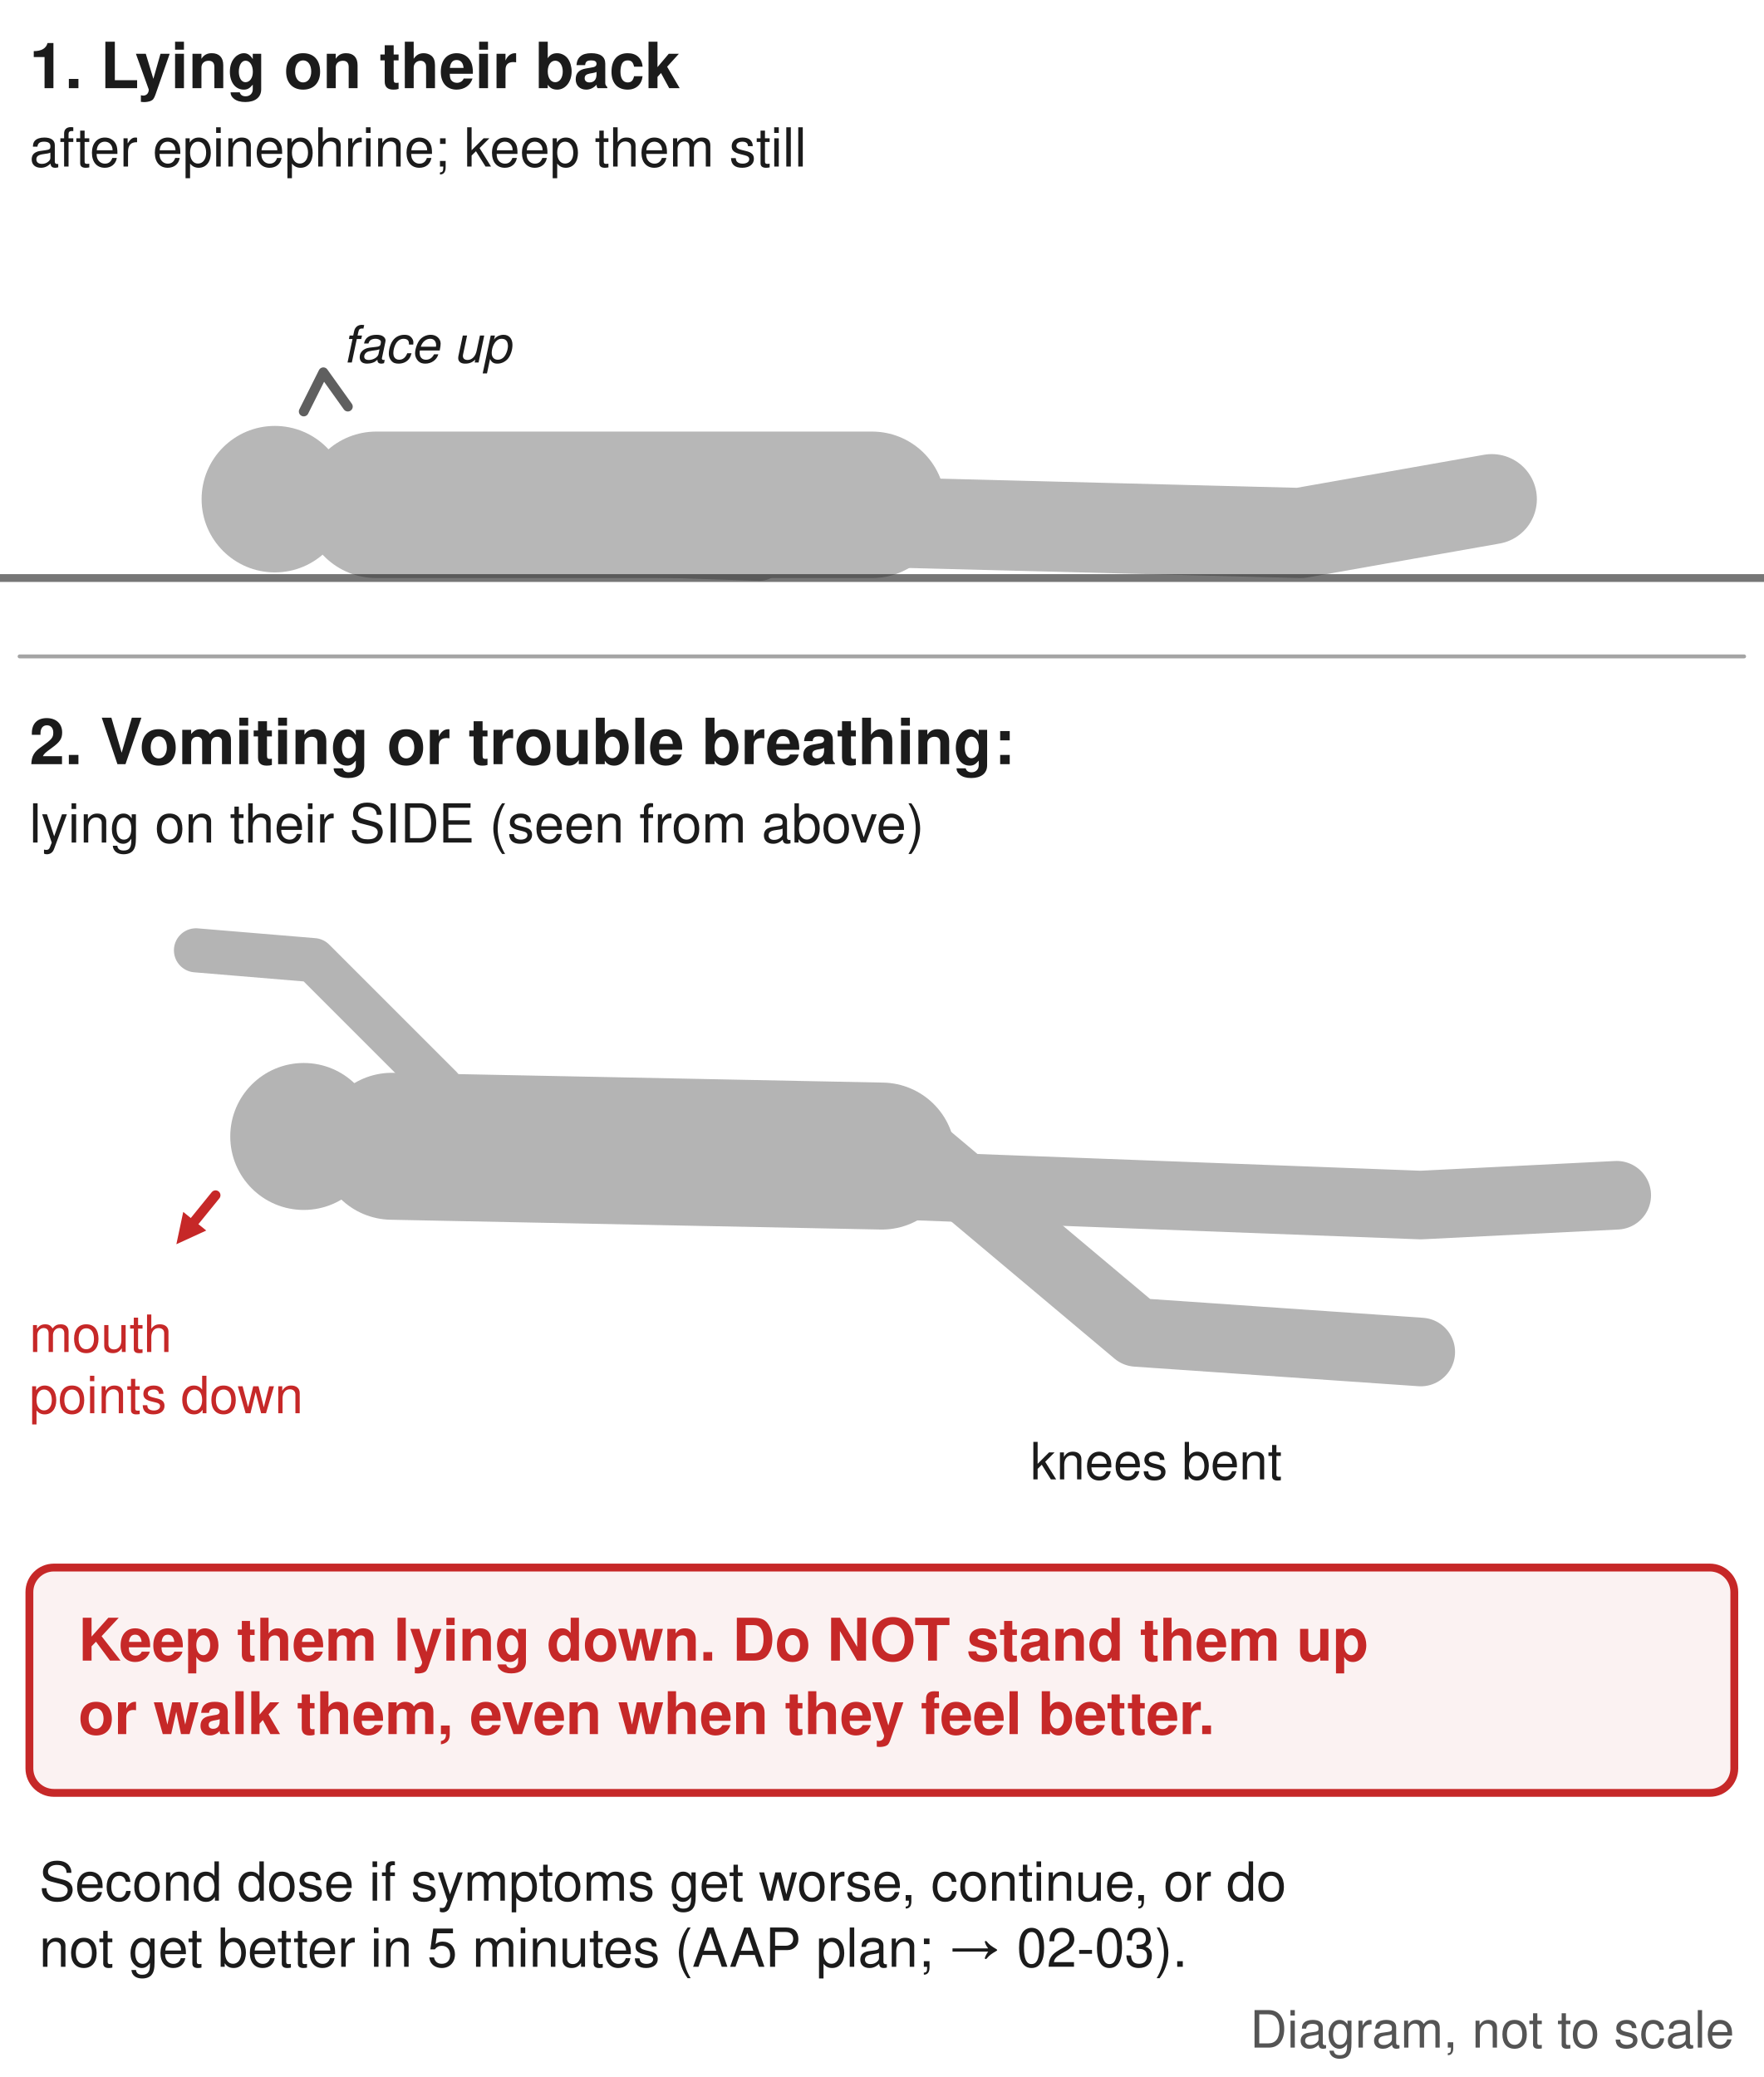
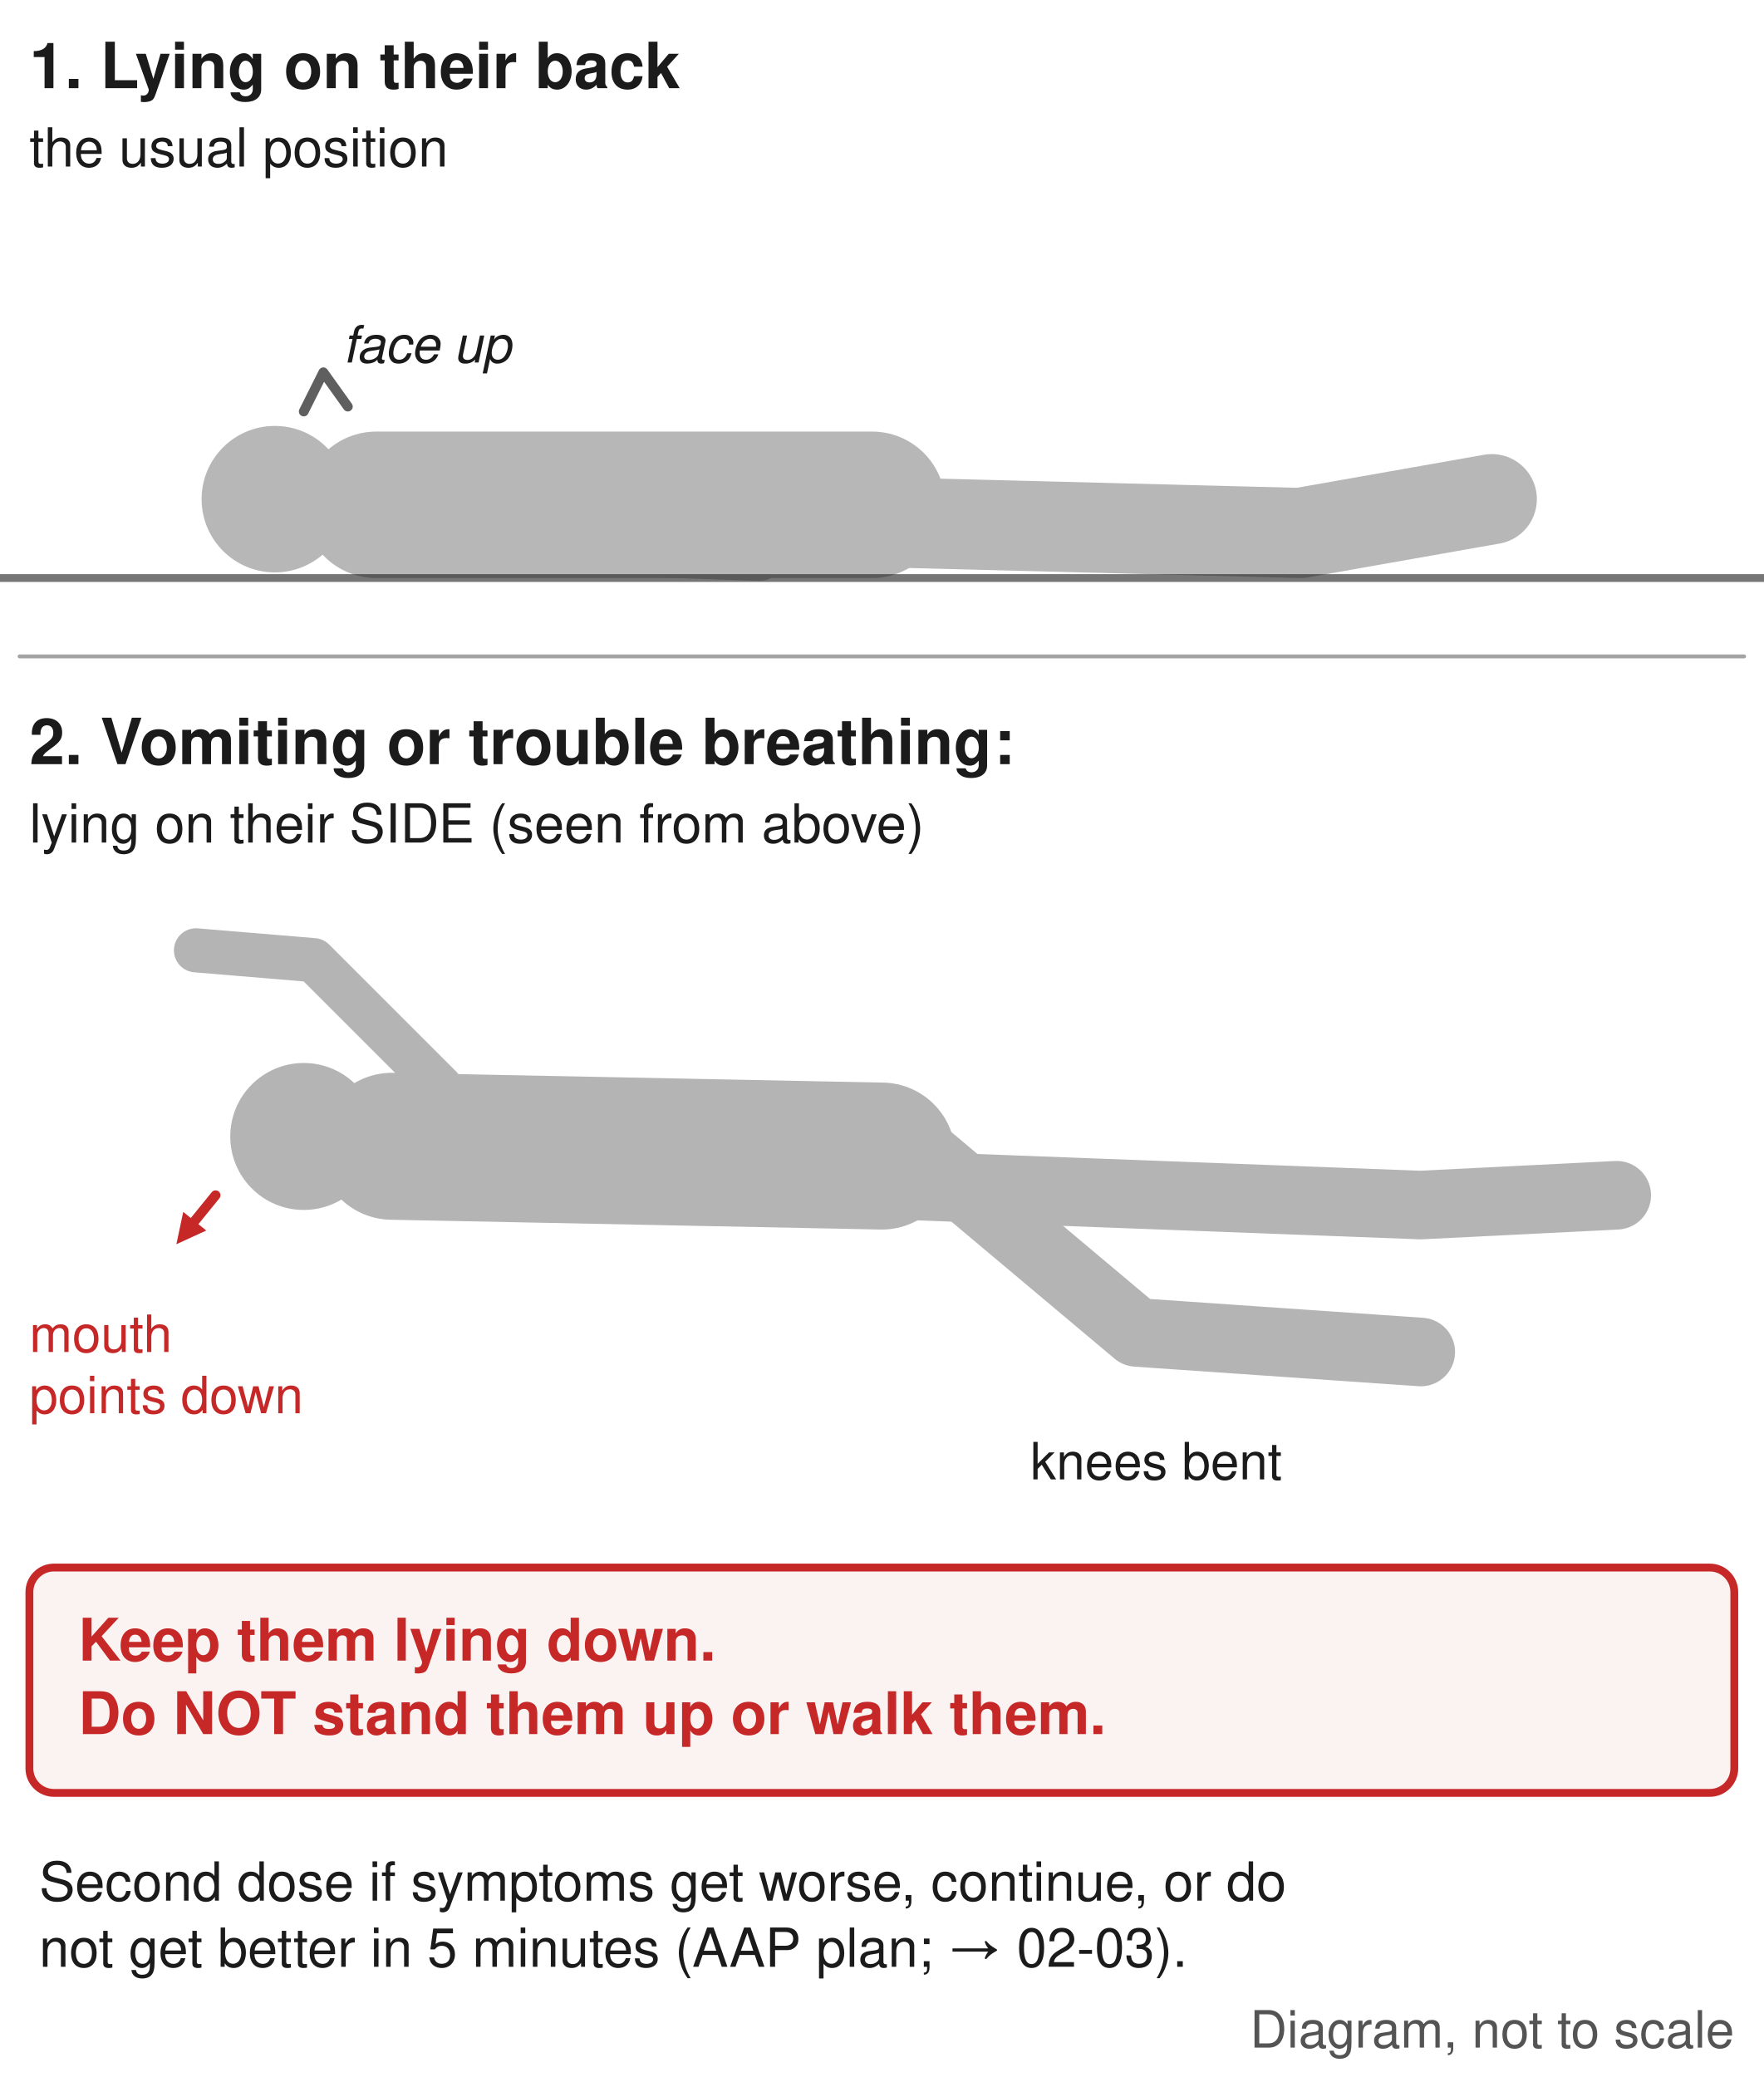
<svg xmlns="http://www.w3.org/2000/svg" viewBox="0 0 360 424" width="360" height="424" color="#1b1b1b" font-family="Helvetica, Arial, sans-serif" font-size="13" class="gpfig fig-anaphylaxis-positions" aria-label="Anaphylaxis: lying positions">
  <text x="6" y="18" font-weight="bold" fill="currentColor">1. Lying on their back</text>
-   <text x="6" y="34" font-size="11" fill="currentColor">after epinephrine; keep them still</text>
+   <text x="6" y="34" font-size="11" fill="currentColor">the usual position</text>
  <line x1="0" y1="118" x2="360" y2="118" stroke="currentColor" stroke-width="1.6" stroke-linecap="round" opacity="0.6" />
  <g opacity="0.32">
    <circle cx="56.1" cy="101.9" r="14.95" fill="currentColor" />
    <path d="M76.8,103.05 L178.0,103.05" fill="none" stroke="currentColor" stroke-width="29.9" stroke-linecap="round" stroke-linejoin="round" />
    <path d="M175.7,106.5 L265.4,108.8 L304.5,101.9" fill="none" stroke="currentColor" stroke-width="18.4" stroke-linecap="round" stroke-linejoin="round" />
    <path d="M86.0,111.1 L155.0,113.4" fill="none" stroke="currentColor" stroke-width="10.35" stroke-linecap="round" stroke-linejoin="round" />
  </g>
  <path d="M62,84 l4,-8 l5,7" fill="none" stroke="currentColor" stroke-width="2" stroke-linejoin="round" stroke-linecap="round" opacity="0.7" />
  <text x="70" y="74" font-size="10.5" font-style="italic" fill="currentColor">face up</text>
  <line x1="4" y1="134" x2="356" y2="134" stroke="currentColor" stroke-width="0.8" stroke-linecap="round" opacity="0.4" />
  <text x="6" y="156" font-weight="bold" fill="currentColor">2. Vomiting or trouble breathing:</text>
  <text x="6" y="172" font-size="11" fill="currentColor">lying on their SIDE (seen from above)</text>
  <g opacity="0.33">
    <circle cx="62" cy="232" r="15" fill="currentColor" />
    <path d="M80,234 L180,236" fill="none" stroke="currentColor" stroke-width="30" stroke-linecap="round" stroke-linejoin="round" />
    <path d="M182,230 L232,272 L290,276" fill="none" stroke="currentColor" stroke-width="14" stroke-linecap="round" stroke-linejoin="round" />
    <path d="M184,242 L290,246 L330,244" fill="none" stroke="currentColor" stroke-width="14" stroke-linecap="round" stroke-linejoin="round" />
    <path d="M90,222 L64,196 L40,194" fill="none" stroke="currentColor" stroke-width="9" stroke-linecap="round" stroke-linejoin="round" />
  </g>
  <line x1="44" y1="244" x2="39.7" y2="249.3" stroke="#c62828" stroke-width="2" stroke-linecap="round" />
  <path d="M36,254 L42.1,251.2 L37.4,247.4 Z" fill="#c62828" stroke="none" />
  <text x="6" y="276.0" font-size="10.5" fill="#c62828">mouth</text>
  <text x="6" y="288.5" font-size="10.5" fill="#c62828">points down</text>
  <text x="236" y="302" font-size="10.5" text-anchor="middle" fill="currentColor">knees bent</text>
  <rect x="6" y="320" width="348" height="46" rx="5" fill="#c62828" fill-opacity="0.06" stroke="#c62828" stroke-width="1.6" />
-   <text x="16" y="339" font-size="12" font-weight="bold" fill="#c62828">Keep them lying down. Do NOT stand them up</text>
-   <text x="16" y="354" font-size="12" font-weight="bold" fill="#c62828">or walk them, even when they feel better.</text>
+   <text x="16" y="339" font-size="12" font-weight="bold" fill="#c62828">Keep them lying down.</text>
+   <text x="16" y="354" font-size="12" font-weight="bold" fill="#c62828">Do NOT stand them up or walk them.</text>
  <text x="8" y="388.0" font-size="11" fill="currentColor">Second dose if symptoms get worse, continue, or do</text>
  <text x="8" y="401.5" font-size="11" fill="currentColor">not get better in 5 minutes (AAP plan; → 02-03).</text>
  <text x="354" y="418" font-size="10.5" text-anchor="end" fill="currentColor" opacity="0.75">Diagram, not to scale</text>
</svg>
